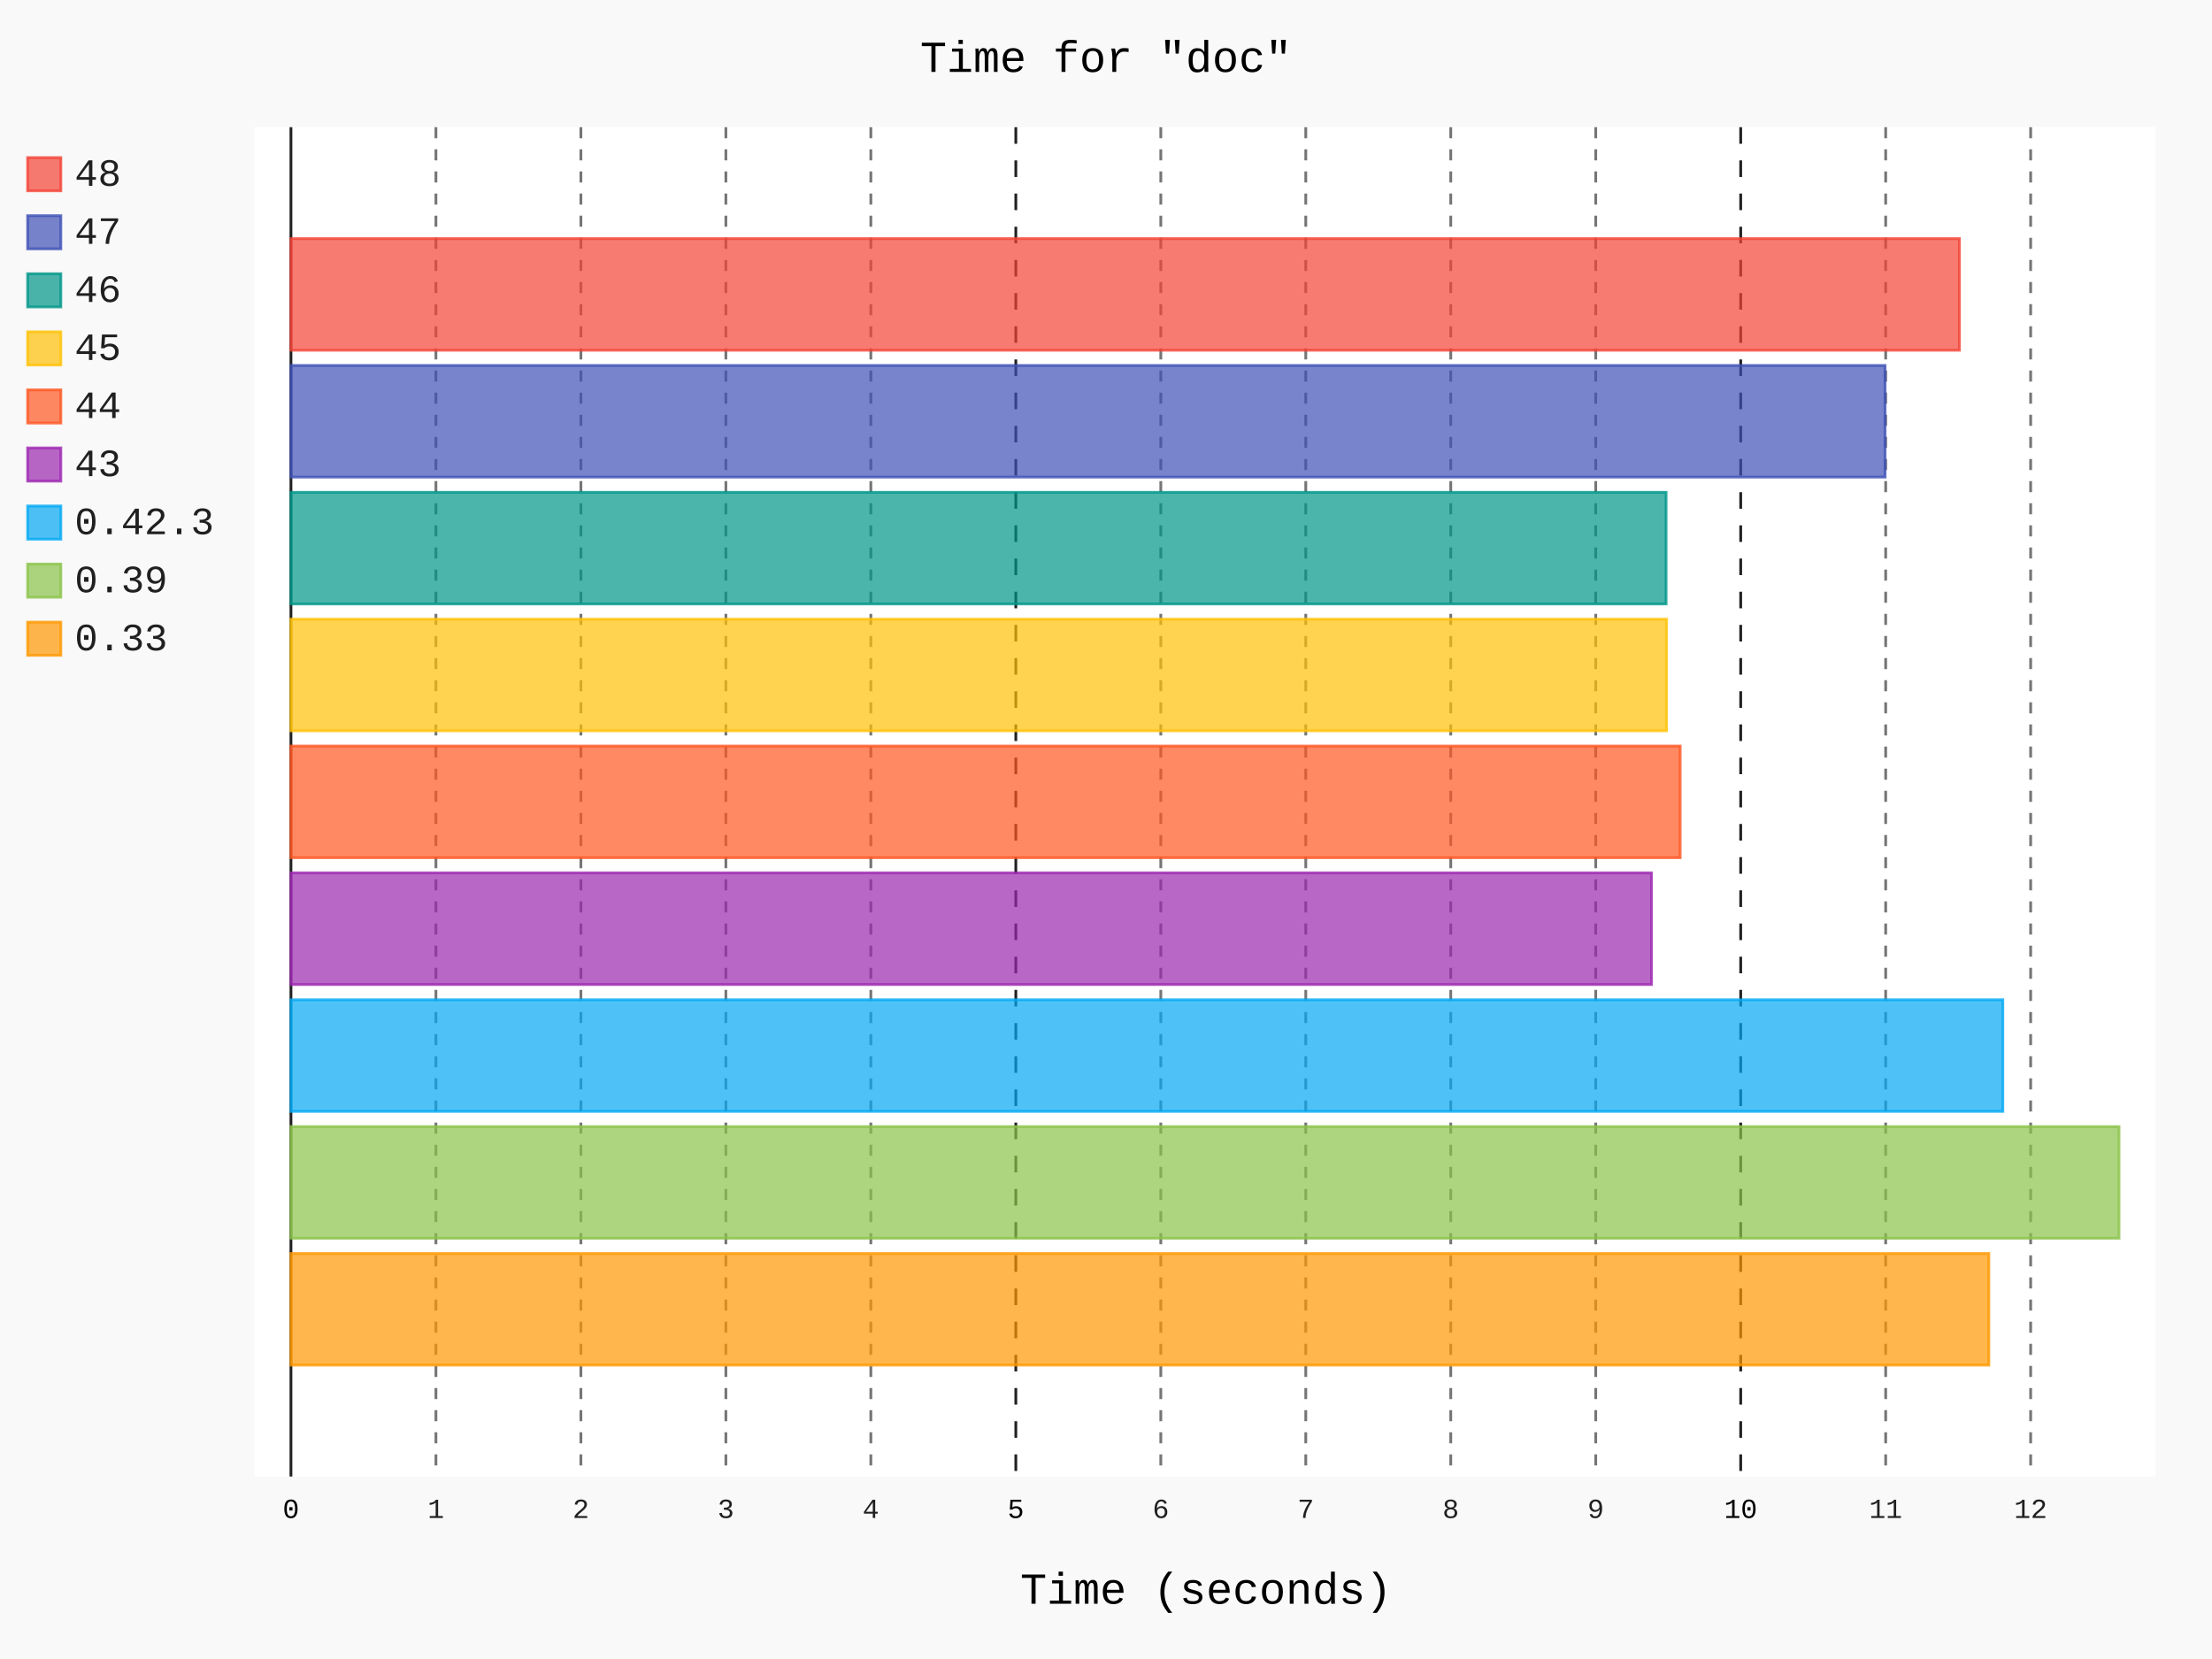
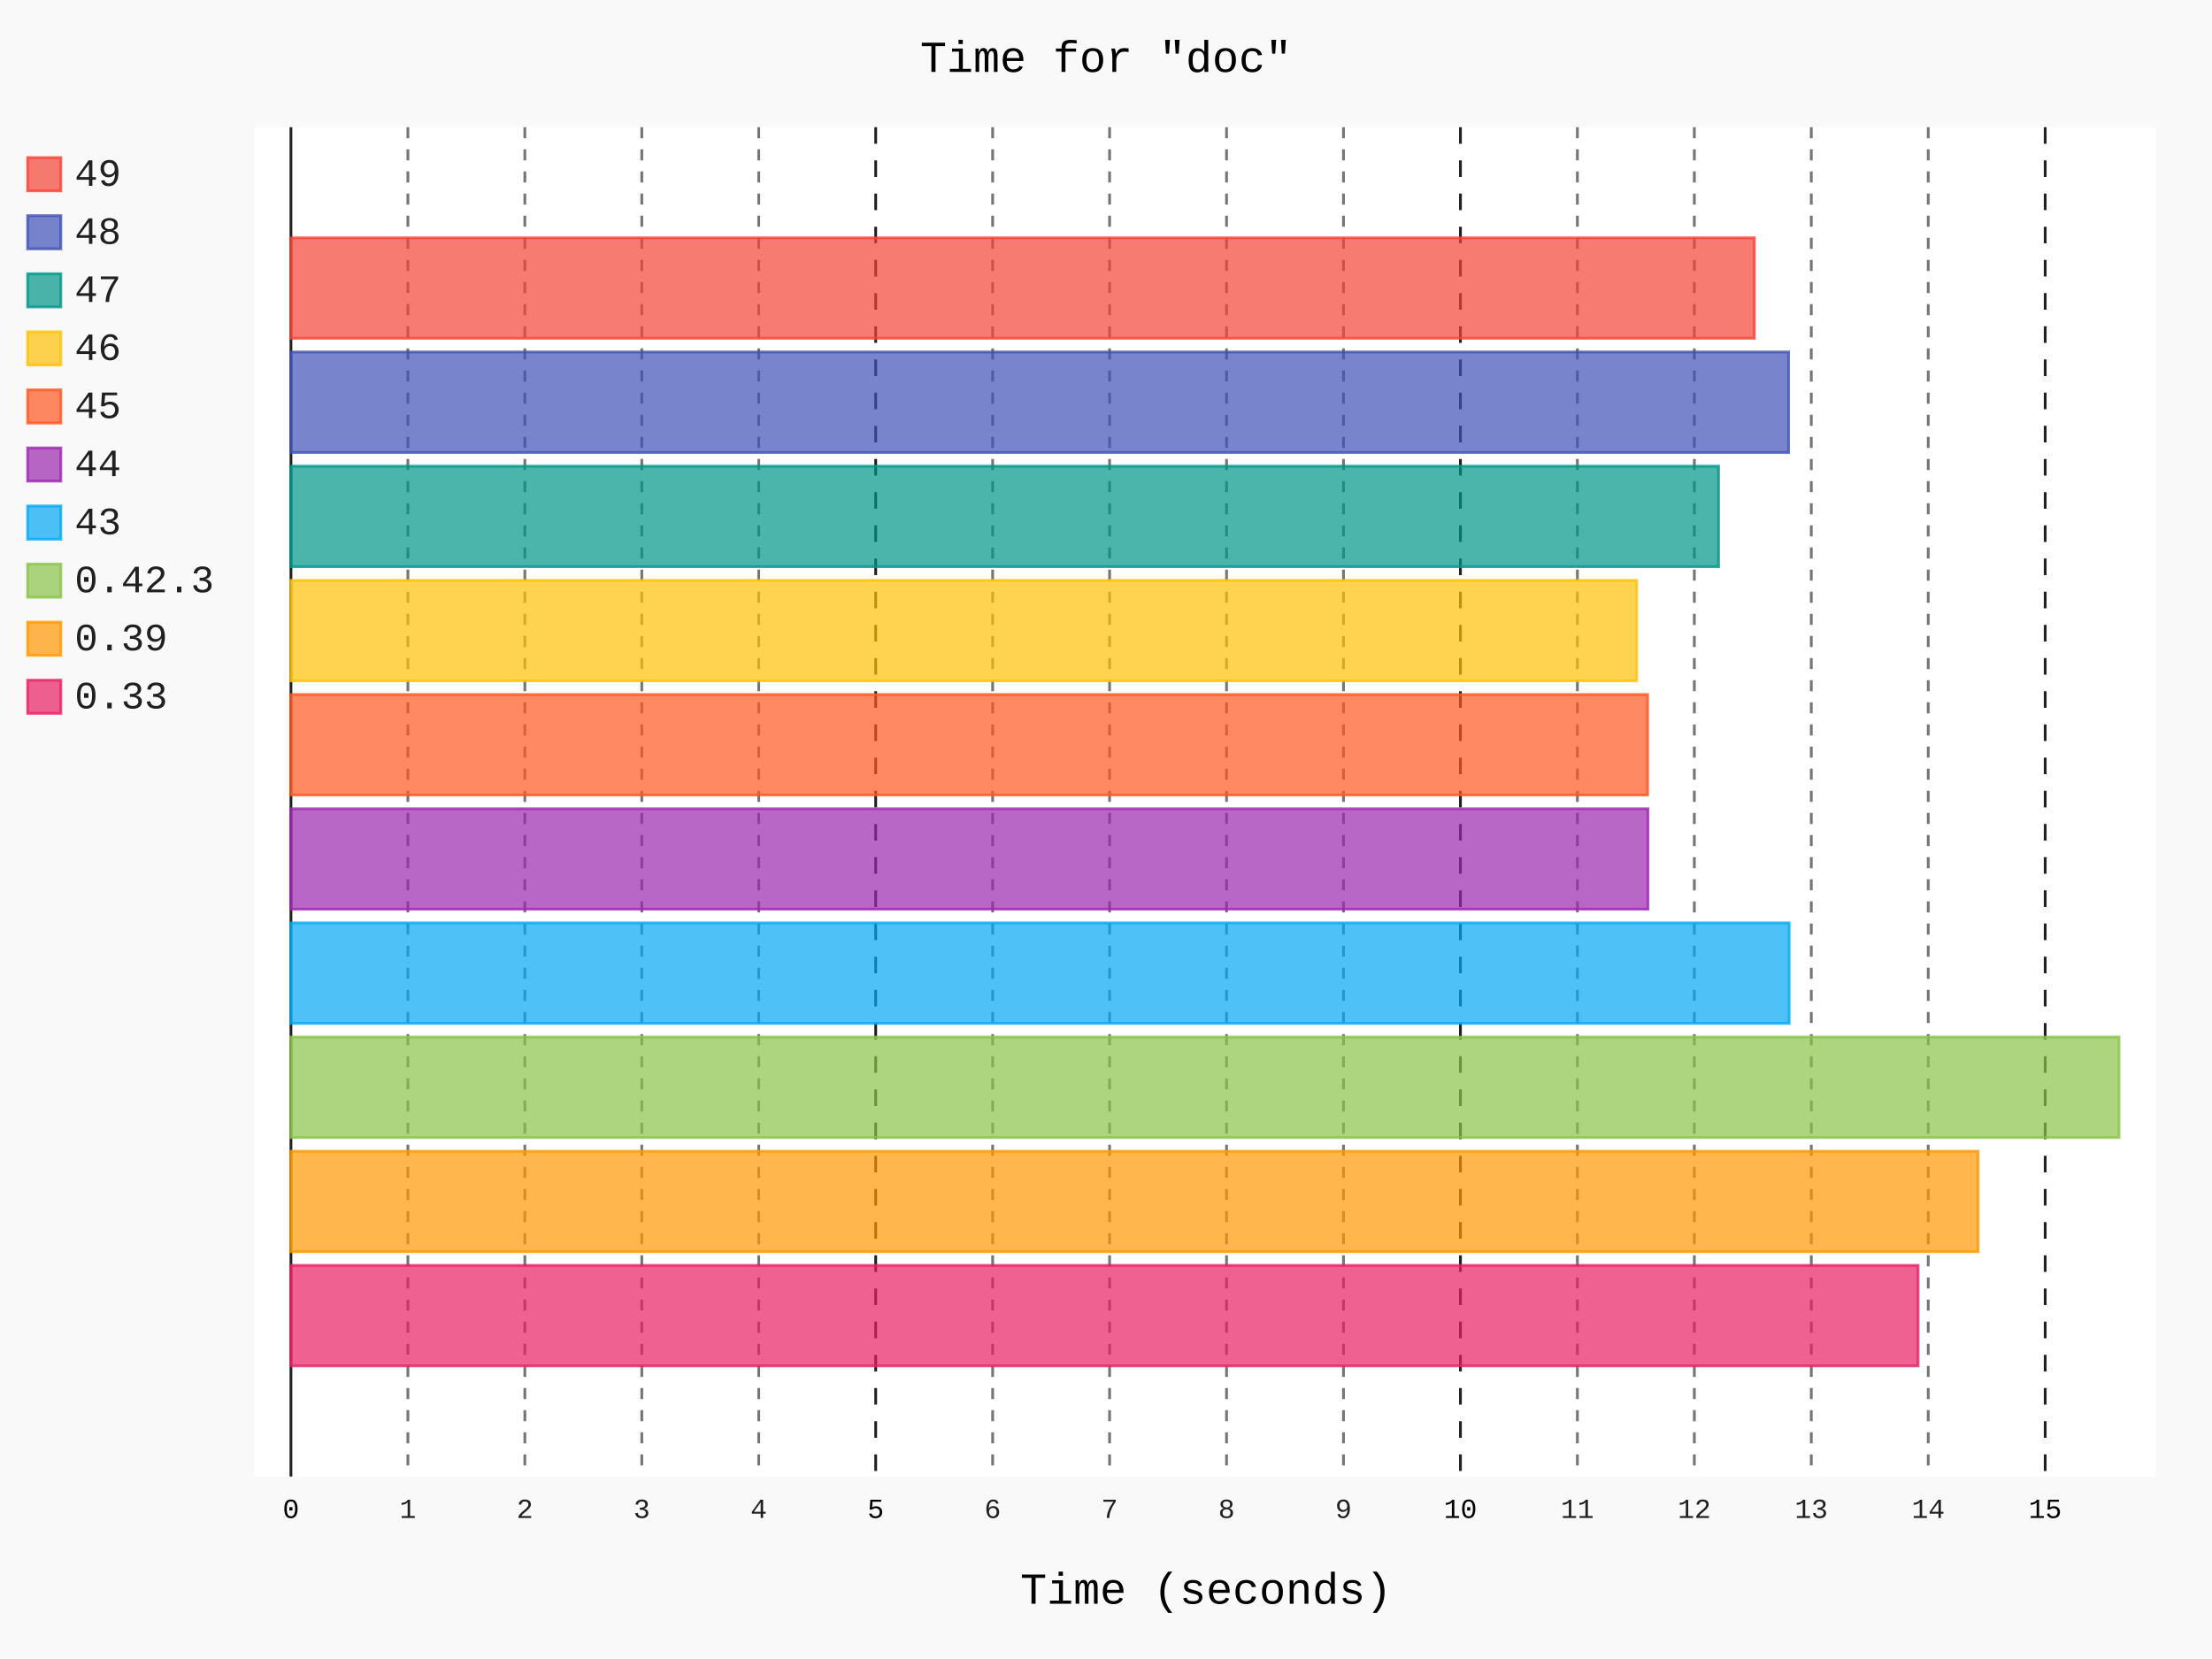
- <svg xmlns="http://www.w3.org/2000/svg" class="pygal-chart" id="chart-1bb8a47d-bc65-4823-b176-32c7f727e9fa" viewBox="0 0 800 600">
+ <svg xmlns="http://www.w3.org/2000/svg" class="pygal-chart" id="chart-856ba15c-c120-4baa-a90b-6dd86057c41e" viewBox="0 0 800 600">
  <defs>
-     <style type="text/css">#chart-1bb8a47d-bc65-4823-b176-32c7f727e9fa{-webkit-user-select:none;-webkit-font-smoothing:antialiased;font-family:Consolas,"Liberation Mono",Menlo,Courier,monospace}#chart-1bb8a47d-bc65-4823-b176-32c7f727e9fa .title{font-family:Consolas,"Liberation Mono",Menlo,Courier,monospace;font-size:16px}#chart-1bb8a47d-bc65-4823-b176-32c7f727e9fa .legends .legend text{font-family:Consolas,"Liberation Mono",Menlo,Courier,monospace;font-size:14px}#chart-1bb8a47d-bc65-4823-b176-32c7f727e9fa .axis text{font-family:Consolas,"Liberation Mono",Menlo,Courier,monospace;font-size:10px}#chart-1bb8a47d-bc65-4823-b176-32c7f727e9fa .axis text.major{font-family:Consolas,"Liberation Mono",Menlo,Courier,monospace;font-size:10px}#chart-1bb8a47d-bc65-4823-b176-32c7f727e9fa .text-overlay text.value{font-family:Consolas,"Liberation Mono",Menlo,Courier,monospace;font-size:16px}#chart-1bb8a47d-bc65-4823-b176-32c7f727e9fa .text-overlay text.label{font-family:Consolas,"Liberation Mono",Menlo,Courier,monospace;font-size:10px}#chart-1bb8a47d-bc65-4823-b176-32c7f727e9fa .tooltip{font-family:Consolas,"Liberation Mono",Menlo,Courier,monospace;font-size:14px}#chart-1bb8a47d-bc65-4823-b176-32c7f727e9fa text.no_data{font-family:Consolas,"Liberation Mono",Menlo,Courier,monospace;font-size:64px}
- #chart-1bb8a47d-bc65-4823-b176-32c7f727e9fa{background-color:rgba(249,249,249,1)}#chart-1bb8a47d-bc65-4823-b176-32c7f727e9fa path,#chart-1bb8a47d-bc65-4823-b176-32c7f727e9fa line,#chart-1bb8a47d-bc65-4823-b176-32c7f727e9fa rect,#chart-1bb8a47d-bc65-4823-b176-32c7f727e9fa circle{-webkit-transition:150ms;-moz-transition:150ms;transition:150ms}#chart-1bb8a47d-bc65-4823-b176-32c7f727e9fa .graph &gt; .background{fill:rgba(249,249,249,1)}#chart-1bb8a47d-bc65-4823-b176-32c7f727e9fa .plot &gt; .background{fill:rgba(255,255,255,1)}#chart-1bb8a47d-bc65-4823-b176-32c7f727e9fa .graph{fill:rgba(0,0,0,.87)}#chart-1bb8a47d-bc65-4823-b176-32c7f727e9fa text.no_data{fill:rgba(0,0,0,1)}#chart-1bb8a47d-bc65-4823-b176-32c7f727e9fa .title{fill:rgba(0,0,0,1)}#chart-1bb8a47d-bc65-4823-b176-32c7f727e9fa .legends .legend text{fill:rgba(0,0,0,.87)}#chart-1bb8a47d-bc65-4823-b176-32c7f727e9fa .legends .legend:hover text{fill:rgba(0,0,0,1)}#chart-1bb8a47d-bc65-4823-b176-32c7f727e9fa .axis .line{stroke:rgba(0,0,0,1)}#chart-1bb8a47d-bc65-4823-b176-32c7f727e9fa .axis .guide.line{stroke:rgba(0,0,0,.54)}#chart-1bb8a47d-bc65-4823-b176-32c7f727e9fa .axis .major.line{stroke:rgba(0,0,0,.87)}#chart-1bb8a47d-bc65-4823-b176-32c7f727e9fa .axis text.major{fill:rgba(0,0,0,1)}#chart-1bb8a47d-bc65-4823-b176-32c7f727e9fa .axis.y .guides:hover .guide.line,#chart-1bb8a47d-bc65-4823-b176-32c7f727e9fa .line-graph .axis.x .guides:hover .guide.line,#chart-1bb8a47d-bc65-4823-b176-32c7f727e9fa .stackedline-graph .axis.x .guides:hover .guide.line,#chart-1bb8a47d-bc65-4823-b176-32c7f727e9fa .xy-graph .axis.x .guides:hover .guide.line{stroke:rgba(0,0,0,1)}#chart-1bb8a47d-bc65-4823-b176-32c7f727e9fa .axis .guides:hover text{fill:rgba(0,0,0,1)}#chart-1bb8a47d-bc65-4823-b176-32c7f727e9fa .reactive{fill-opacity:.7;stroke-opacity:.8}#chart-1bb8a47d-bc65-4823-b176-32c7f727e9fa .ci{stroke:rgba(0,0,0,.87)}#chart-1bb8a47d-bc65-4823-b176-32c7f727e9fa .reactive.active,#chart-1bb8a47d-bc65-4823-b176-32c7f727e9fa .active .reactive{fill-opacity:.8;stroke-opacity:.9;stroke-width:4}#chart-1bb8a47d-bc65-4823-b176-32c7f727e9fa .ci .reactive.active{stroke-width:1.5}#chart-1bb8a47d-bc65-4823-b176-32c7f727e9fa .series text{fill:rgba(0,0,0,1)}#chart-1bb8a47d-bc65-4823-b176-32c7f727e9fa .tooltip rect{fill:rgba(255,255,255,1);stroke:rgba(0,0,0,1);-webkit-transition:opacity 150ms;-moz-transition:opacity 150ms;transition:opacity 150ms}#chart-1bb8a47d-bc65-4823-b176-32c7f727e9fa .tooltip .label{fill:rgba(0,0,0,.87)}#chart-1bb8a47d-bc65-4823-b176-32c7f727e9fa .tooltip .label{fill:rgba(0,0,0,.87)}#chart-1bb8a47d-bc65-4823-b176-32c7f727e9fa .tooltip .legend{font-size:.8em;fill:rgba(0,0,0,.54)}#chart-1bb8a47d-bc65-4823-b176-32c7f727e9fa .tooltip .x_label{font-size:.6em;fill:rgba(0,0,0,1)}#chart-1bb8a47d-bc65-4823-b176-32c7f727e9fa .tooltip .xlink{font-size:.5em;text-decoration:underline}#chart-1bb8a47d-bc65-4823-b176-32c7f727e9fa .tooltip .value{font-size:1.5em}#chart-1bb8a47d-bc65-4823-b176-32c7f727e9fa .bound{font-size:.5em}#chart-1bb8a47d-bc65-4823-b176-32c7f727e9fa .max-value{font-size:.75em;fill:rgba(0,0,0,.54)}#chart-1bb8a47d-bc65-4823-b176-32c7f727e9fa .map-element{fill:rgba(255,255,255,1);stroke:rgba(0,0,0,.54) !important}#chart-1bb8a47d-bc65-4823-b176-32c7f727e9fa .map-element .reactive{fill-opacity:inherit;stroke-opacity:inherit}#chart-1bb8a47d-bc65-4823-b176-32c7f727e9fa .color-0,#chart-1bb8a47d-bc65-4823-b176-32c7f727e9fa .color-0 a:visited{stroke:#F44336;fill:#F44336}#chart-1bb8a47d-bc65-4823-b176-32c7f727e9fa .color-1,#chart-1bb8a47d-bc65-4823-b176-32c7f727e9fa .color-1 a:visited{stroke:#3F51B5;fill:#3F51B5}#chart-1bb8a47d-bc65-4823-b176-32c7f727e9fa .color-2,#chart-1bb8a47d-bc65-4823-b176-32c7f727e9fa .color-2 a:visited{stroke:#009688;fill:#009688}#chart-1bb8a47d-bc65-4823-b176-32c7f727e9fa .color-3,#chart-1bb8a47d-bc65-4823-b176-32c7f727e9fa .color-3 a:visited{stroke:#FFC107;fill:#FFC107}#chart-1bb8a47d-bc65-4823-b176-32c7f727e9fa .color-4,#chart-1bb8a47d-bc65-4823-b176-32c7f727e9fa .color-4 a:visited{stroke:#FF5722;fill:#FF5722}#chart-1bb8a47d-bc65-4823-b176-32c7f727e9fa .color-5,#chart-1bb8a47d-bc65-4823-b176-32c7f727e9fa .color-5 a:visited{stroke:#9C27B0;fill:#9C27B0}#chart-1bb8a47d-bc65-4823-b176-32c7f727e9fa .color-6,#chart-1bb8a47d-bc65-4823-b176-32c7f727e9fa .color-6 a:visited{stroke:#03A9F4;fill:#03A9F4}#chart-1bb8a47d-bc65-4823-b176-32c7f727e9fa .color-7,#chart-1bb8a47d-bc65-4823-b176-32c7f727e9fa .color-7 a:visited{stroke:#8BC34A;fill:#8BC34A}#chart-1bb8a47d-bc65-4823-b176-32c7f727e9fa .color-8,#chart-1bb8a47d-bc65-4823-b176-32c7f727e9fa .color-8 a:visited{stroke:#FF9800;fill:#FF9800}#chart-1bb8a47d-bc65-4823-b176-32c7f727e9fa .text-overlay .color-0 text{fill:black}#chart-1bb8a47d-bc65-4823-b176-32c7f727e9fa .text-overlay .color-1 text{fill:black}#chart-1bb8a47d-bc65-4823-b176-32c7f727e9fa .text-overlay .color-2 text{fill:black}#chart-1bb8a47d-bc65-4823-b176-32c7f727e9fa .text-overlay .color-3 text{fill:black}#chart-1bb8a47d-bc65-4823-b176-32c7f727e9fa .text-overlay .color-4 text{fill:black}#chart-1bb8a47d-bc65-4823-b176-32c7f727e9fa .text-overlay .color-5 text{fill:black}#chart-1bb8a47d-bc65-4823-b176-32c7f727e9fa .text-overlay .color-6 text{fill:black}#chart-1bb8a47d-bc65-4823-b176-32c7f727e9fa .text-overlay .color-7 text{fill:black}#chart-1bb8a47d-bc65-4823-b176-32c7f727e9fa .text-overlay .color-8 text{fill:black}
- #chart-1bb8a47d-bc65-4823-b176-32c7f727e9fa text.no_data{text-anchor:middle}#chart-1bb8a47d-bc65-4823-b176-32c7f727e9fa .guide.line{fill:none}#chart-1bb8a47d-bc65-4823-b176-32c7f727e9fa .centered{text-anchor:middle}#chart-1bb8a47d-bc65-4823-b176-32c7f727e9fa .title{text-anchor:middle}#chart-1bb8a47d-bc65-4823-b176-32c7f727e9fa .legends .legend text{fill-opacity:1}#chart-1bb8a47d-bc65-4823-b176-32c7f727e9fa .axis.x text{text-anchor:middle}#chart-1bb8a47d-bc65-4823-b176-32c7f727e9fa .axis.x:not(.web) text[transform]{text-anchor:start}#chart-1bb8a47d-bc65-4823-b176-32c7f727e9fa .axis.x:not(.web) text[transform].backwards{text-anchor:end}#chart-1bb8a47d-bc65-4823-b176-32c7f727e9fa .axis.y text{text-anchor:end}#chart-1bb8a47d-bc65-4823-b176-32c7f727e9fa .axis.y text[transform].backwards{text-anchor:start}#chart-1bb8a47d-bc65-4823-b176-32c7f727e9fa .axis.y2 text{text-anchor:start}#chart-1bb8a47d-bc65-4823-b176-32c7f727e9fa .axis.y2 text[transform].backwards{text-anchor:end}#chart-1bb8a47d-bc65-4823-b176-32c7f727e9fa .axis .guide.line{stroke-dasharray:4,4}#chart-1bb8a47d-bc65-4823-b176-32c7f727e9fa .axis .major.guide.line{stroke-dasharray:6,6}#chart-1bb8a47d-bc65-4823-b176-32c7f727e9fa .horizontal .axis.y .guide.line,#chart-1bb8a47d-bc65-4823-b176-32c7f727e9fa .horizontal .axis.y2 .guide.line,#chart-1bb8a47d-bc65-4823-b176-32c7f727e9fa .vertical .axis.x .guide.line{opacity:0}#chart-1bb8a47d-bc65-4823-b176-32c7f727e9fa .horizontal .axis.always_show .guide.line,#chart-1bb8a47d-bc65-4823-b176-32c7f727e9fa .vertical .axis.always_show .guide.line{opacity:1 !important}#chart-1bb8a47d-bc65-4823-b176-32c7f727e9fa .axis.y .guides:hover .guide.line,#chart-1bb8a47d-bc65-4823-b176-32c7f727e9fa .axis.y2 .guides:hover .guide.line,#chart-1bb8a47d-bc65-4823-b176-32c7f727e9fa .axis.x .guides:hover .guide.line{opacity:1}#chart-1bb8a47d-bc65-4823-b176-32c7f727e9fa .axis .guides:hover text{opacity:1}#chart-1bb8a47d-bc65-4823-b176-32c7f727e9fa .nofill{fill:none}#chart-1bb8a47d-bc65-4823-b176-32c7f727e9fa .subtle-fill{fill-opacity:.2}#chart-1bb8a47d-bc65-4823-b176-32c7f727e9fa .dot{stroke-width:1px;fill-opacity:1}#chart-1bb8a47d-bc65-4823-b176-32c7f727e9fa .dot.active{stroke-width:5px}#chart-1bb8a47d-bc65-4823-b176-32c7f727e9fa .dot.negative{fill:transparent}#chart-1bb8a47d-bc65-4823-b176-32c7f727e9fa text,#chart-1bb8a47d-bc65-4823-b176-32c7f727e9fa tspan{stroke:none !important}#chart-1bb8a47d-bc65-4823-b176-32c7f727e9fa .series text.active{opacity:1}#chart-1bb8a47d-bc65-4823-b176-32c7f727e9fa .tooltip rect{fill-opacity:.95;stroke-width:.5}#chart-1bb8a47d-bc65-4823-b176-32c7f727e9fa .tooltip text{fill-opacity:1}#chart-1bb8a47d-bc65-4823-b176-32c7f727e9fa .showable{visibility:hidden}#chart-1bb8a47d-bc65-4823-b176-32c7f727e9fa .showable.shown{visibility:visible}#chart-1bb8a47d-bc65-4823-b176-32c7f727e9fa .gauge-background{fill:rgba(229,229,229,1);stroke:none}#chart-1bb8a47d-bc65-4823-b176-32c7f727e9fa .bg-lines{stroke:rgba(249,249,249,1);stroke-width:2px}</style>
+     <style type="text/css">#chart-856ba15c-c120-4baa-a90b-6dd86057c41e{-webkit-user-select:none;-webkit-font-smoothing:antialiased;font-family:Consolas,"Liberation Mono",Menlo,Courier,monospace}#chart-856ba15c-c120-4baa-a90b-6dd86057c41e .title{font-family:Consolas,"Liberation Mono",Menlo,Courier,monospace;font-size:16px}#chart-856ba15c-c120-4baa-a90b-6dd86057c41e .legends .legend text{font-family:Consolas,"Liberation Mono",Menlo,Courier,monospace;font-size:14px}#chart-856ba15c-c120-4baa-a90b-6dd86057c41e .axis text{font-family:Consolas,"Liberation Mono",Menlo,Courier,monospace;font-size:10px}#chart-856ba15c-c120-4baa-a90b-6dd86057c41e .axis text.major{font-family:Consolas,"Liberation Mono",Menlo,Courier,monospace;font-size:10px}#chart-856ba15c-c120-4baa-a90b-6dd86057c41e .text-overlay text.value{font-family:Consolas,"Liberation Mono",Menlo,Courier,monospace;font-size:16px}#chart-856ba15c-c120-4baa-a90b-6dd86057c41e .text-overlay text.label{font-family:Consolas,"Liberation Mono",Menlo,Courier,monospace;font-size:10px}#chart-856ba15c-c120-4baa-a90b-6dd86057c41e .tooltip{font-family:Consolas,"Liberation Mono",Menlo,Courier,monospace;font-size:14px}#chart-856ba15c-c120-4baa-a90b-6dd86057c41e text.no_data{font-family:Consolas,"Liberation Mono",Menlo,Courier,monospace;font-size:64px}
+ #chart-856ba15c-c120-4baa-a90b-6dd86057c41e{background-color:rgba(249,249,249,1)}#chart-856ba15c-c120-4baa-a90b-6dd86057c41e path,#chart-856ba15c-c120-4baa-a90b-6dd86057c41e line,#chart-856ba15c-c120-4baa-a90b-6dd86057c41e rect,#chart-856ba15c-c120-4baa-a90b-6dd86057c41e circle{-webkit-transition:150ms;-moz-transition:150ms;transition:150ms}#chart-856ba15c-c120-4baa-a90b-6dd86057c41e .graph &gt; .background{fill:rgba(249,249,249,1)}#chart-856ba15c-c120-4baa-a90b-6dd86057c41e .plot &gt; .background{fill:rgba(255,255,255,1)}#chart-856ba15c-c120-4baa-a90b-6dd86057c41e .graph{fill:rgba(0,0,0,.87)}#chart-856ba15c-c120-4baa-a90b-6dd86057c41e text.no_data{fill:rgba(0,0,0,1)}#chart-856ba15c-c120-4baa-a90b-6dd86057c41e .title{fill:rgba(0,0,0,1)}#chart-856ba15c-c120-4baa-a90b-6dd86057c41e .legends .legend text{fill:rgba(0,0,0,.87)}#chart-856ba15c-c120-4baa-a90b-6dd86057c41e .legends .legend:hover text{fill:rgba(0,0,0,1)}#chart-856ba15c-c120-4baa-a90b-6dd86057c41e .axis .line{stroke:rgba(0,0,0,1)}#chart-856ba15c-c120-4baa-a90b-6dd86057c41e .axis .guide.line{stroke:rgba(0,0,0,.54)}#chart-856ba15c-c120-4baa-a90b-6dd86057c41e .axis .major.line{stroke:rgba(0,0,0,.87)}#chart-856ba15c-c120-4baa-a90b-6dd86057c41e .axis text.major{fill:rgba(0,0,0,1)}#chart-856ba15c-c120-4baa-a90b-6dd86057c41e .axis.y .guides:hover .guide.line,#chart-856ba15c-c120-4baa-a90b-6dd86057c41e .line-graph .axis.x .guides:hover .guide.line,#chart-856ba15c-c120-4baa-a90b-6dd86057c41e .stackedline-graph .axis.x .guides:hover .guide.line,#chart-856ba15c-c120-4baa-a90b-6dd86057c41e .xy-graph .axis.x .guides:hover .guide.line{stroke:rgba(0,0,0,1)}#chart-856ba15c-c120-4baa-a90b-6dd86057c41e .axis .guides:hover text{fill:rgba(0,0,0,1)}#chart-856ba15c-c120-4baa-a90b-6dd86057c41e .reactive{fill-opacity:.7;stroke-opacity:.8}#chart-856ba15c-c120-4baa-a90b-6dd86057c41e .ci{stroke:rgba(0,0,0,.87)}#chart-856ba15c-c120-4baa-a90b-6dd86057c41e .reactive.active,#chart-856ba15c-c120-4baa-a90b-6dd86057c41e .active .reactive{fill-opacity:.8;stroke-opacity:.9;stroke-width:4}#chart-856ba15c-c120-4baa-a90b-6dd86057c41e .ci .reactive.active{stroke-width:1.5}#chart-856ba15c-c120-4baa-a90b-6dd86057c41e .series text{fill:rgba(0,0,0,1)}#chart-856ba15c-c120-4baa-a90b-6dd86057c41e .tooltip rect{fill:rgba(255,255,255,1);stroke:rgba(0,0,0,1);-webkit-transition:opacity 150ms;-moz-transition:opacity 150ms;transition:opacity 150ms}#chart-856ba15c-c120-4baa-a90b-6dd86057c41e .tooltip .label{fill:rgba(0,0,0,.87)}#chart-856ba15c-c120-4baa-a90b-6dd86057c41e .tooltip .label{fill:rgba(0,0,0,.87)}#chart-856ba15c-c120-4baa-a90b-6dd86057c41e .tooltip .legend{font-size:.8em;fill:rgba(0,0,0,.54)}#chart-856ba15c-c120-4baa-a90b-6dd86057c41e .tooltip .x_label{font-size:.6em;fill:rgba(0,0,0,1)}#chart-856ba15c-c120-4baa-a90b-6dd86057c41e .tooltip .xlink{font-size:.5em;text-decoration:underline}#chart-856ba15c-c120-4baa-a90b-6dd86057c41e .tooltip .value{font-size:1.5em}#chart-856ba15c-c120-4baa-a90b-6dd86057c41e .bound{font-size:.5em}#chart-856ba15c-c120-4baa-a90b-6dd86057c41e .max-value{font-size:.75em;fill:rgba(0,0,0,.54)}#chart-856ba15c-c120-4baa-a90b-6dd86057c41e .map-element{fill:rgba(255,255,255,1);stroke:rgba(0,0,0,.54) !important}#chart-856ba15c-c120-4baa-a90b-6dd86057c41e .map-element .reactive{fill-opacity:inherit;stroke-opacity:inherit}#chart-856ba15c-c120-4baa-a90b-6dd86057c41e .color-0,#chart-856ba15c-c120-4baa-a90b-6dd86057c41e .color-0 a:visited{stroke:#F44336;fill:#F44336}#chart-856ba15c-c120-4baa-a90b-6dd86057c41e .color-1,#chart-856ba15c-c120-4baa-a90b-6dd86057c41e .color-1 a:visited{stroke:#3F51B5;fill:#3F51B5}#chart-856ba15c-c120-4baa-a90b-6dd86057c41e .color-2,#chart-856ba15c-c120-4baa-a90b-6dd86057c41e .color-2 a:visited{stroke:#009688;fill:#009688}#chart-856ba15c-c120-4baa-a90b-6dd86057c41e .color-3,#chart-856ba15c-c120-4baa-a90b-6dd86057c41e .color-3 a:visited{stroke:#FFC107;fill:#FFC107}#chart-856ba15c-c120-4baa-a90b-6dd86057c41e .color-4,#chart-856ba15c-c120-4baa-a90b-6dd86057c41e .color-4 a:visited{stroke:#FF5722;fill:#FF5722}#chart-856ba15c-c120-4baa-a90b-6dd86057c41e .color-5,#chart-856ba15c-c120-4baa-a90b-6dd86057c41e .color-5 a:visited{stroke:#9C27B0;fill:#9C27B0}#chart-856ba15c-c120-4baa-a90b-6dd86057c41e .color-6,#chart-856ba15c-c120-4baa-a90b-6dd86057c41e .color-6 a:visited{stroke:#03A9F4;fill:#03A9F4}#chart-856ba15c-c120-4baa-a90b-6dd86057c41e .color-7,#chart-856ba15c-c120-4baa-a90b-6dd86057c41e .color-7 a:visited{stroke:#8BC34A;fill:#8BC34A}#chart-856ba15c-c120-4baa-a90b-6dd86057c41e .color-8,#chart-856ba15c-c120-4baa-a90b-6dd86057c41e .color-8 a:visited{stroke:#FF9800;fill:#FF9800}#chart-856ba15c-c120-4baa-a90b-6dd86057c41e .color-9,#chart-856ba15c-c120-4baa-a90b-6dd86057c41e .color-9 a:visited{stroke:#E91E63;fill:#E91E63}#chart-856ba15c-c120-4baa-a90b-6dd86057c41e .text-overlay .color-0 text{fill:black}#chart-856ba15c-c120-4baa-a90b-6dd86057c41e .text-overlay .color-1 text{fill:black}#chart-856ba15c-c120-4baa-a90b-6dd86057c41e .text-overlay .color-2 text{fill:black}#chart-856ba15c-c120-4baa-a90b-6dd86057c41e .text-overlay .color-3 text{fill:black}#chart-856ba15c-c120-4baa-a90b-6dd86057c41e .text-overlay .color-4 text{fill:black}#chart-856ba15c-c120-4baa-a90b-6dd86057c41e .text-overlay .color-5 text{fill:black}#chart-856ba15c-c120-4baa-a90b-6dd86057c41e .text-overlay .color-6 text{fill:black}#chart-856ba15c-c120-4baa-a90b-6dd86057c41e .text-overlay .color-7 text{fill:black}#chart-856ba15c-c120-4baa-a90b-6dd86057c41e .text-overlay .color-8 text{fill:black}#chart-856ba15c-c120-4baa-a90b-6dd86057c41e .text-overlay .color-9 text{fill:black}
+ #chart-856ba15c-c120-4baa-a90b-6dd86057c41e text.no_data{text-anchor:middle}#chart-856ba15c-c120-4baa-a90b-6dd86057c41e .guide.line{fill:none}#chart-856ba15c-c120-4baa-a90b-6dd86057c41e .centered{text-anchor:middle}#chart-856ba15c-c120-4baa-a90b-6dd86057c41e .title{text-anchor:middle}#chart-856ba15c-c120-4baa-a90b-6dd86057c41e .legends .legend text{fill-opacity:1}#chart-856ba15c-c120-4baa-a90b-6dd86057c41e .axis.x text{text-anchor:middle}#chart-856ba15c-c120-4baa-a90b-6dd86057c41e .axis.x:not(.web) text[transform]{text-anchor:start}#chart-856ba15c-c120-4baa-a90b-6dd86057c41e .axis.x:not(.web) text[transform].backwards{text-anchor:end}#chart-856ba15c-c120-4baa-a90b-6dd86057c41e .axis.y text{text-anchor:end}#chart-856ba15c-c120-4baa-a90b-6dd86057c41e .axis.y text[transform].backwards{text-anchor:start}#chart-856ba15c-c120-4baa-a90b-6dd86057c41e .axis.y2 text{text-anchor:start}#chart-856ba15c-c120-4baa-a90b-6dd86057c41e .axis.y2 text[transform].backwards{text-anchor:end}#chart-856ba15c-c120-4baa-a90b-6dd86057c41e .axis .guide.line{stroke-dasharray:4,4}#chart-856ba15c-c120-4baa-a90b-6dd86057c41e .axis .major.guide.line{stroke-dasharray:6,6}#chart-856ba15c-c120-4baa-a90b-6dd86057c41e .horizontal .axis.y .guide.line,#chart-856ba15c-c120-4baa-a90b-6dd86057c41e .horizontal .axis.y2 .guide.line,#chart-856ba15c-c120-4baa-a90b-6dd86057c41e .vertical .axis.x .guide.line{opacity:0}#chart-856ba15c-c120-4baa-a90b-6dd86057c41e .horizontal .axis.always_show .guide.line,#chart-856ba15c-c120-4baa-a90b-6dd86057c41e .vertical .axis.always_show .guide.line{opacity:1 !important}#chart-856ba15c-c120-4baa-a90b-6dd86057c41e .axis.y .guides:hover .guide.line,#chart-856ba15c-c120-4baa-a90b-6dd86057c41e .axis.y2 .guides:hover .guide.line,#chart-856ba15c-c120-4baa-a90b-6dd86057c41e .axis.x .guides:hover .guide.line{opacity:1}#chart-856ba15c-c120-4baa-a90b-6dd86057c41e .axis .guides:hover text{opacity:1}#chart-856ba15c-c120-4baa-a90b-6dd86057c41e .nofill{fill:none}#chart-856ba15c-c120-4baa-a90b-6dd86057c41e .subtle-fill{fill-opacity:.2}#chart-856ba15c-c120-4baa-a90b-6dd86057c41e .dot{stroke-width:1px;fill-opacity:1}#chart-856ba15c-c120-4baa-a90b-6dd86057c41e .dot.active{stroke-width:5px}#chart-856ba15c-c120-4baa-a90b-6dd86057c41e .dot.negative{fill:transparent}#chart-856ba15c-c120-4baa-a90b-6dd86057c41e text,#chart-856ba15c-c120-4baa-a90b-6dd86057c41e tspan{stroke:none !important}#chart-856ba15c-c120-4baa-a90b-6dd86057c41e .series text.active{opacity:1}#chart-856ba15c-c120-4baa-a90b-6dd86057c41e .tooltip rect{fill-opacity:.95;stroke-width:.5}#chart-856ba15c-c120-4baa-a90b-6dd86057c41e .tooltip text{fill-opacity:1}#chart-856ba15c-c120-4baa-a90b-6dd86057c41e .showable{visibility:hidden}#chart-856ba15c-c120-4baa-a90b-6dd86057c41e .showable.shown{visibility:visible}#chart-856ba15c-c120-4baa-a90b-6dd86057c41e .gauge-background{fill:rgba(229,229,229,1);stroke:none}#chart-856ba15c-c120-4baa-a90b-6dd86057c41e .bg-lines{stroke:rgba(249,249,249,1);stroke-width:2px}</style>
  </defs>
  <g class="graph horizontalbar-graph horizontal">
    <rect class="background" height="600" width="800" x="0" y="0" />
    <g class="plot" transform="translate(92, 46)">
      <rect class="background" height="488" width="687.6" x="0" y="0" />
      <g class="axis x always_show">
        <g class="guides">
          <path class="axis major line" d="M13.223 0 v488" />
          <text class="major" x="13.223" y="503.0">0</text>
        </g>
        <g class="guides">
-           <path class="guide line" d="M65.656 0 v488" />
-           <text class="" x="65.656" y="503.0">1</text>
-         </g>
-         <g class="guides">
-           <path class="guide line" d="M118.088 0 v488" />
-           <text class="" x="118.088" y="503.0">2</text>
-         </g>
-         <g class="guides">
-           <path class="guide line" d="M170.521 0 v488" />
-           <text class="" x="170.521" y="503.0">3</text>
-         </g>
-         <g class="guides">
-           <path class="guide line" d="M222.953 0 v488" />
-           <text class="" x="222.953" y="503.0">4</text>
-         </g>
-         <g class="guides">
-           <path class="major guide line" d="M275.386 0 v488" />
-           <text class="major" x="275.386" y="503.0">5</text>
-         </g>
-         <g class="guides">
-           <path class="guide line" d="M327.819 0 v488" />
-           <text class="" x="327.819" y="503.0">6</text>
-         </g>
-         <g class="guides">
-           <path class="guide line" d="M380.251 0 v488" />
-           <text class="" x="380.251" y="503.0">7</text>
-         </g>
-         <g class="guides">
-           <path class="guide line" d="M432.684 0 v488" />
-           <text class="" x="432.684" y="503.0">8</text>
-         </g>
-         <g class="guides">
-           <path class="guide line" d="M485.116 0 v488" />
-           <text class="" x="485.116" y="503.0">9</text>
-         </g>
-         <g class="guides">
-           <path class="major guide line" d="M537.549 0 v488" />
-           <text class="major" x="537.549" y="503.0">10</text>
-         </g>
-         <g class="guides">
-           <path class="guide line" d="M589.981 0 v488" />
-           <text class="" x="589.981" y="503.0">11</text>
-         </g>
-         <g class="guides">
-           <path class="guide line" d="M642.414 0 v488" />
-           <text class="" x="642.414" y="503.0">12</text>
+           <path class="guide line" d="M55.52 0 v488" />
+           <text class="" x="55.52" y="503.0">1</text>
+         </g>
+         <g class="guides">
+           <path class="guide line" d="M97.816 0 v488" />
+           <text class="" x="97.816" y="503.0">2</text>
+         </g>
+         <g class="guides">
+           <path class="guide line" d="M140.113 0 v488" />
+           <text class="" x="140.113" y="503.0">3</text>
+         </g>
+         <g class="guides">
+           <path class="guide line" d="M182.409 0 v488" />
+           <text class="" x="182.409" y="503.0">4</text>
+         </g>
+         <g class="guides">
+           <path class="major guide line" d="M224.706 0 v488" />
+           <text class="major" x="224.706" y="503.0">5</text>
+         </g>
+         <g class="guides">
+           <path class="guide line" d="M267.002 0 v488" />
+           <text class="" x="267.002" y="503.0">6</text>
+         </g>
+         <g class="guides">
+           <path class="guide line" d="M309.299 0 v488" />
+           <text class="" x="309.299" y="503.0">7</text>
+         </g>
+         <g class="guides">
+           <path class="guide line" d="M351.595 0 v488" />
+           <text class="" x="351.595" y="503.0">8</text>
+         </g>
+         <g class="guides">
+           <path class="guide line" d="M393.892 0 v488" />
+           <text class="" x="393.892" y="503.0">9</text>
+         </g>
+         <g class="guides">
+           <path class="major guide line" d="M436.188 0 v488" />
+           <text class="major" x="436.188" y="503.0">10</text>
+         </g>
+         <g class="guides">
+           <path class="guide line" d="M478.485 0 v488" />
+           <text class="" x="478.485" y="503.0">11</text>
+         </g>
+         <g class="guides">
+           <path class="guide line" d="M520.781 0 v488" />
+           <text class="" x="520.781" y="503.0">12</text>
+         </g>
+         <g class="guides">
+           <path class="guide line" d="M563.078 0 v488" />
+           <text class="" x="563.078" y="503.0">13</text>
+         </g>
+         <g class="guides">
+           <path class="guide line" d="M605.374 0 v488" />
+           <text class="" x="605.374" y="503.0">14</text>
+         </g>
+         <g class="guides">
+           <path class="major guide line" d="M647.671 0 v488" />
+           <text class="major" x="647.671" y="503.0">15</text>
+         </g>
+       </g>
+       <g class="series serie-9 color-9">
+         <g class="bars">
+           <g class="bar">
+             <rect class="rect reactive tooltip-trigger" height="36.337" rx="0" ry="0" width="588.471" x="13.223" y="411.647" />
+           </g>
        </g>
      </g>
      <g class="series serie-8 color-8">
        <g class="bars">
          <g class="bar">
-             <rect class="rect reactive tooltip-trigger" height="40.375" rx="0" ry="0" width="614.069" x="13.223" y="407.334" />
+             <rect class="rect reactive tooltip-trigger" height="36.337" rx="0" ry="0" width="610.174" x="13.223" y="370.354" />
          </g>
        </g>
      </g>
      <g class="series serie-7 color-7">
        <g class="bars">
          <g class="bar">
-             <rect class="rect reactive tooltip-trigger" height="40.375" rx="0" ry="0" width="661.154" x="13.223" y="361.454" />
+             <rect class="rect reactive tooltip-trigger" height="36.337" rx="0" ry="0" width="661.154" x="13.223" y="329.062" />
          </g>
        </g>
      </g>
      <g class="series serie-6 color-6">
        <g class="bars">
          <g class="bar">
-             <rect class="rect reactive tooltip-trigger" height="40.375" rx="0" ry="0" width="619.124" x="13.223" y="315.573" />
+             <rect class="rect reactive tooltip-trigger" height="36.337" rx="0" ry="0" width="541.857" x="13.223" y="287.77" />
          </g>
        </g>
      </g>
      <g class="series serie-5 color-5">
        <g class="bars">
          <g class="bar">
-             <rect class="rect reactive tooltip-trigger" height="40.375" rx="0" ry="0" width="492.069" x="13.223" y="269.693" />
+             <rect class="rect reactive tooltip-trigger" height="36.337" rx="0" ry="0" width="490.792" x="13.223" y="246.478" />
          </g>
        </g>
      </g>
      <g class="series serie-4 color-4">
        <g class="bars">
          <g class="bar">
-             <rect class="rect reactive tooltip-trigger" height="40.375" rx="0" ry="0" width="502.44" x="13.223" y="223.813" />
+             <rect class="rect reactive tooltip-trigger" height="36.337" rx="0" ry="0" width="490.661" x="13.223" y="205.185" />
          </g>
        </g>
      </g>
      <g class="series serie-3 color-3">
        <g class="bars">
          <g class="bar">
-             <rect class="rect reactive tooltip-trigger" height="40.375" rx="0" ry="0" width="497.507" x="13.223" y="177.932" />
+             <rect class="rect reactive tooltip-trigger" height="36.337" rx="0" ry="0" width="486.706" x="13.223" y="163.893" />
          </g>
        </g>
      </g>
      <g class="series serie-2 color-2">
        <g class="bars">
          <g class="bar">
-             <rect class="rect reactive tooltip-trigger" height="40.375" rx="0" ry="0" width="497.344" x="13.223" y="132.052" />
+             <rect class="rect reactive tooltip-trigger" height="36.337" rx="0" ry="0" width="516.322" x="13.223" y="122.601" />
          </g>
        </g>
      </g>
      <g class="series serie-1 color-1">
        <g class="bars">
          <g class="bar">
-             <rect class="rect reactive tooltip-trigger" height="40.375" rx="0" ry="0" width="576.543" x="13.223" y="86.172" />
+             <rect class="rect reactive tooltip-trigger" height="36.337" rx="0" ry="0" width="541.653" x="13.223" y="81.308" />
          </g>
        </g>
      </g>
      <g class="series serie-0 color-0">
        <g class="bars">
          <g class="bar">
-             <rect class="rect reactive tooltip-trigger" height="40.375" rx="0" ry="0" width="603.436" x="13.223" y="40.291" />
+             <rect class="rect reactive tooltip-trigger" height="36.337" rx="0" ry="0" width="529.261" x="13.223" y="40.016" />
          </g>
        </g>
      </g>
    </g>
    <g class="titles">
      <text class="title plot_title" x="400.0" y="26">Time for "doc"</text>
      <text class="title" x="436.2" y="580">Time (seconds)</text>
    </g>
    <g class="plot overlay" transform="translate(92, 46)">
+       <g class="series serie-9 color-9" />
      <g class="series serie-8 color-8" />
      <g class="series serie-7 color-7" />
      <g class="series serie-6 color-6" />
      <g class="series serie-5 color-5" />
      <g class="series serie-4 color-4" />
      <g class="series serie-3 color-3" />
      <g class="series serie-2 color-2" />
      <g class="series serie-1 color-1" />
      <g class="series serie-0 color-0" />
    </g>
    <g class="plot text-overlay" transform="translate(92, 46)">
+       <g class="series serie-9 color-9" />
      <g class="series serie-8 color-8" />
      <g class="series serie-7 color-7" />
      <g class="series serie-6 color-6" />
      <g class="series serie-5 color-5" />
      <g class="series serie-4 color-4" />
      <g class="series serie-3 color-3" />
      <g class="series serie-2 color-2" />
      <g class="series serie-1 color-1" />
      <g class="series serie-0 color-0" />
    </g>
    <g class="plot tooltip-overlay" transform="translate(92, 46)">
      <g class="tooltip" style="opacity: 0" transform="translate(0 0)">
        <rect class="tooltip-box" height="0" rx="0" ry="0" width="0" />
        <g class="text" />
      </g>
    </g>
    <g class="legends" transform="translate(10, 56)">
      <g class="legend reactive activate-serie" id="activate-serie-0">
        <rect class="color-0 reactive" height="12" width="12" x="0.0" y="1.0" />
-         <text x="17.0" y="11.2">48</text>
+         <text x="17.0" y="11.2">49</text>
      </g>
      <g class="legend reactive activate-serie" id="activate-serie-1">
        <rect class="color-1 reactive" height="12" width="12" x="0.0" y="22.0" />
-         <text x="17.0" y="32.2">47</text>
+         <text x="17.0" y="32.2">48</text>
      </g>
      <g class="legend reactive activate-serie" id="activate-serie-2">
        <rect class="color-2 reactive" height="12" width="12" x="0.0" y="43.0" />
-         <text x="17.0" y="53.2">46</text>
+         <text x="17.0" y="53.2">47</text>
      </g>
      <g class="legend reactive activate-serie" id="activate-serie-3">
        <rect class="color-3 reactive" height="12" width="12" x="0.0" y="64.0" />
-         <text x="17.0" y="74.2">45</text>
+         <text x="17.0" y="74.2">46</text>
      </g>
      <g class="legend reactive activate-serie" id="activate-serie-4">
        <rect class="color-4 reactive" height="12" width="12" x="0.0" y="85.0" />
-         <text x="17.0" y="95.2">44</text>
+         <text x="17.0" y="95.2">45</text>
      </g>
      <g class="legend reactive activate-serie" id="activate-serie-5">
        <rect class="color-5 reactive" height="12" width="12" x="0.0" y="106.0" />
-         <text x="17.0" y="116.2">43</text>
+         <text x="17.0" y="116.2">44</text>
      </g>
      <g class="legend reactive activate-serie" id="activate-serie-6">
        <rect class="color-6 reactive" height="12" width="12" x="0.0" y="127.0" />
-         <text x="17.0" y="137.2">0.42.3</text>
+         <text x="17.0" y="137.2">43</text>
      </g>
      <g class="legend reactive activate-serie" id="activate-serie-7">
        <rect class="color-7 reactive" height="12" width="12" x="0.0" y="148.0" />
-         <text x="17.0" y="158.2">0.39</text>
+         <text x="17.0" y="158.2">0.42.3</text>
      </g>
      <g class="legend reactive activate-serie" id="activate-serie-8">
        <rect class="color-8 reactive" height="12" width="12" x="0.0" y="169.0" />
-         <text x="17.0" y="179.2">0.33</text>
+         <text x="17.0" y="179.2">0.39</text>
+       </g>
+       <g class="legend reactive activate-serie" id="activate-serie-9">
+         <rect class="color-9 reactive" height="12" width="12" x="0.0" y="190.0" />
+         <text x="17.0" y="200.2">0.33</text>
      </g>
    </g>
    <g class="legends" transform="translate(790, 56)" />
  </g>
</svg>
